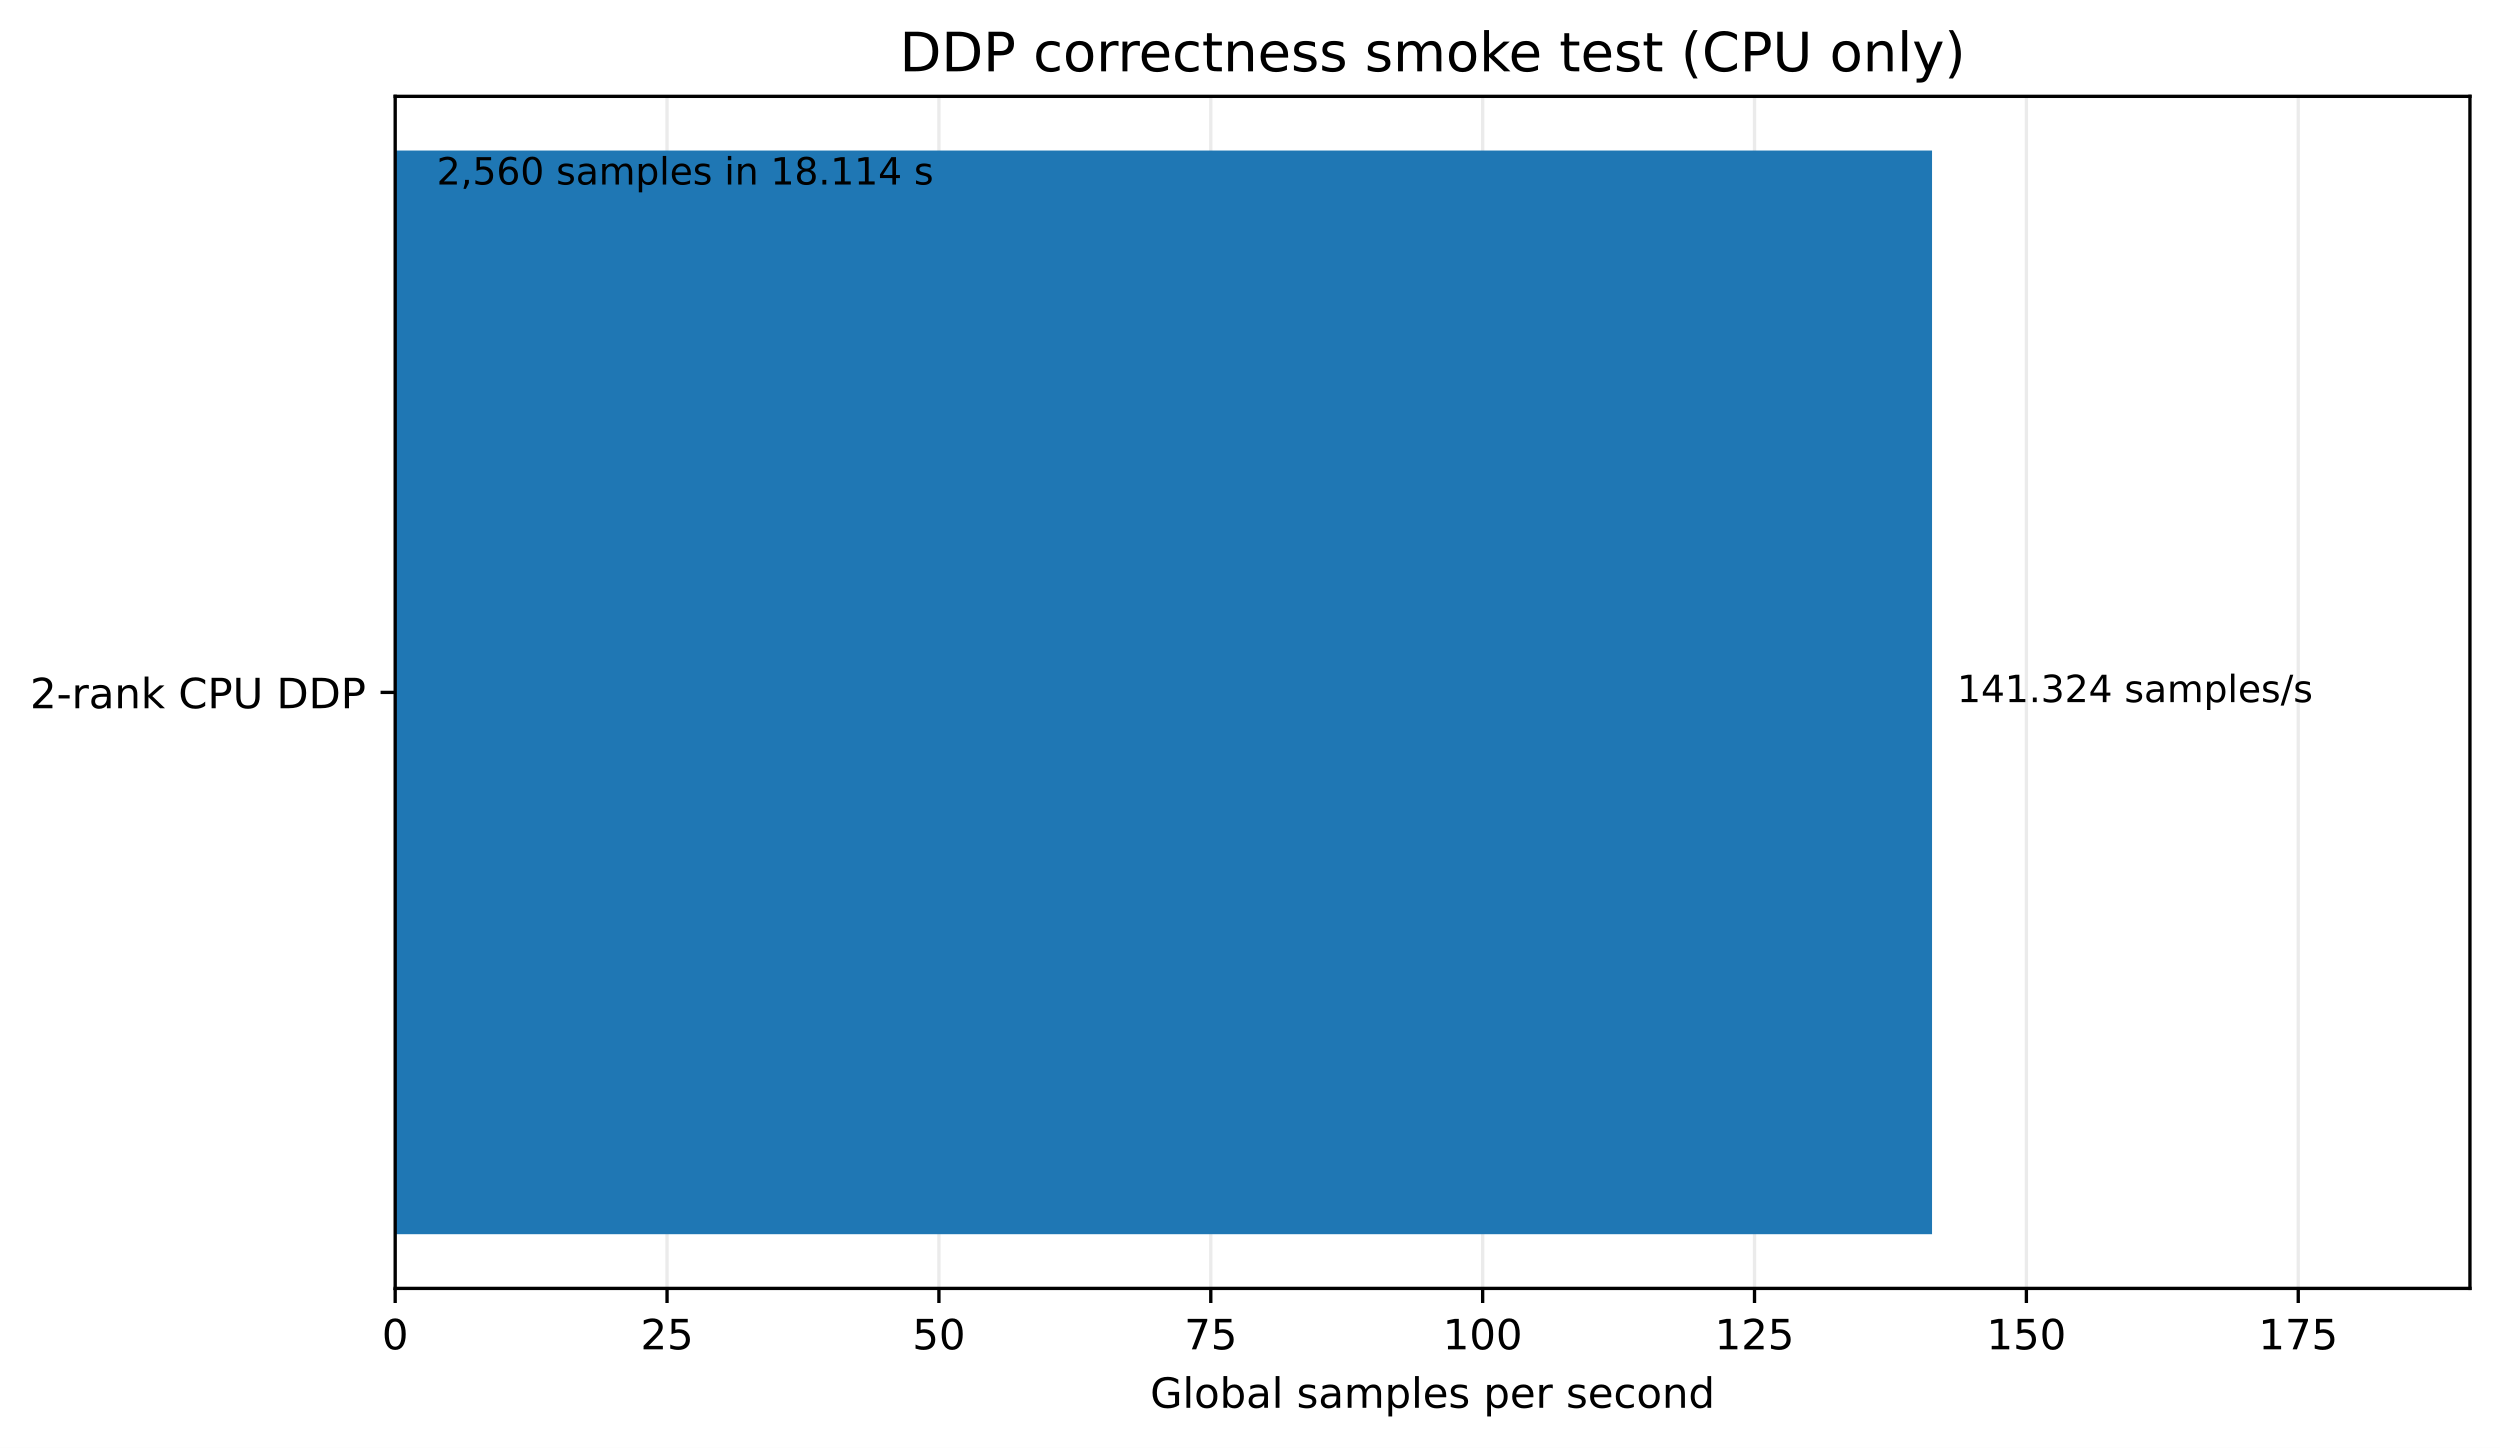
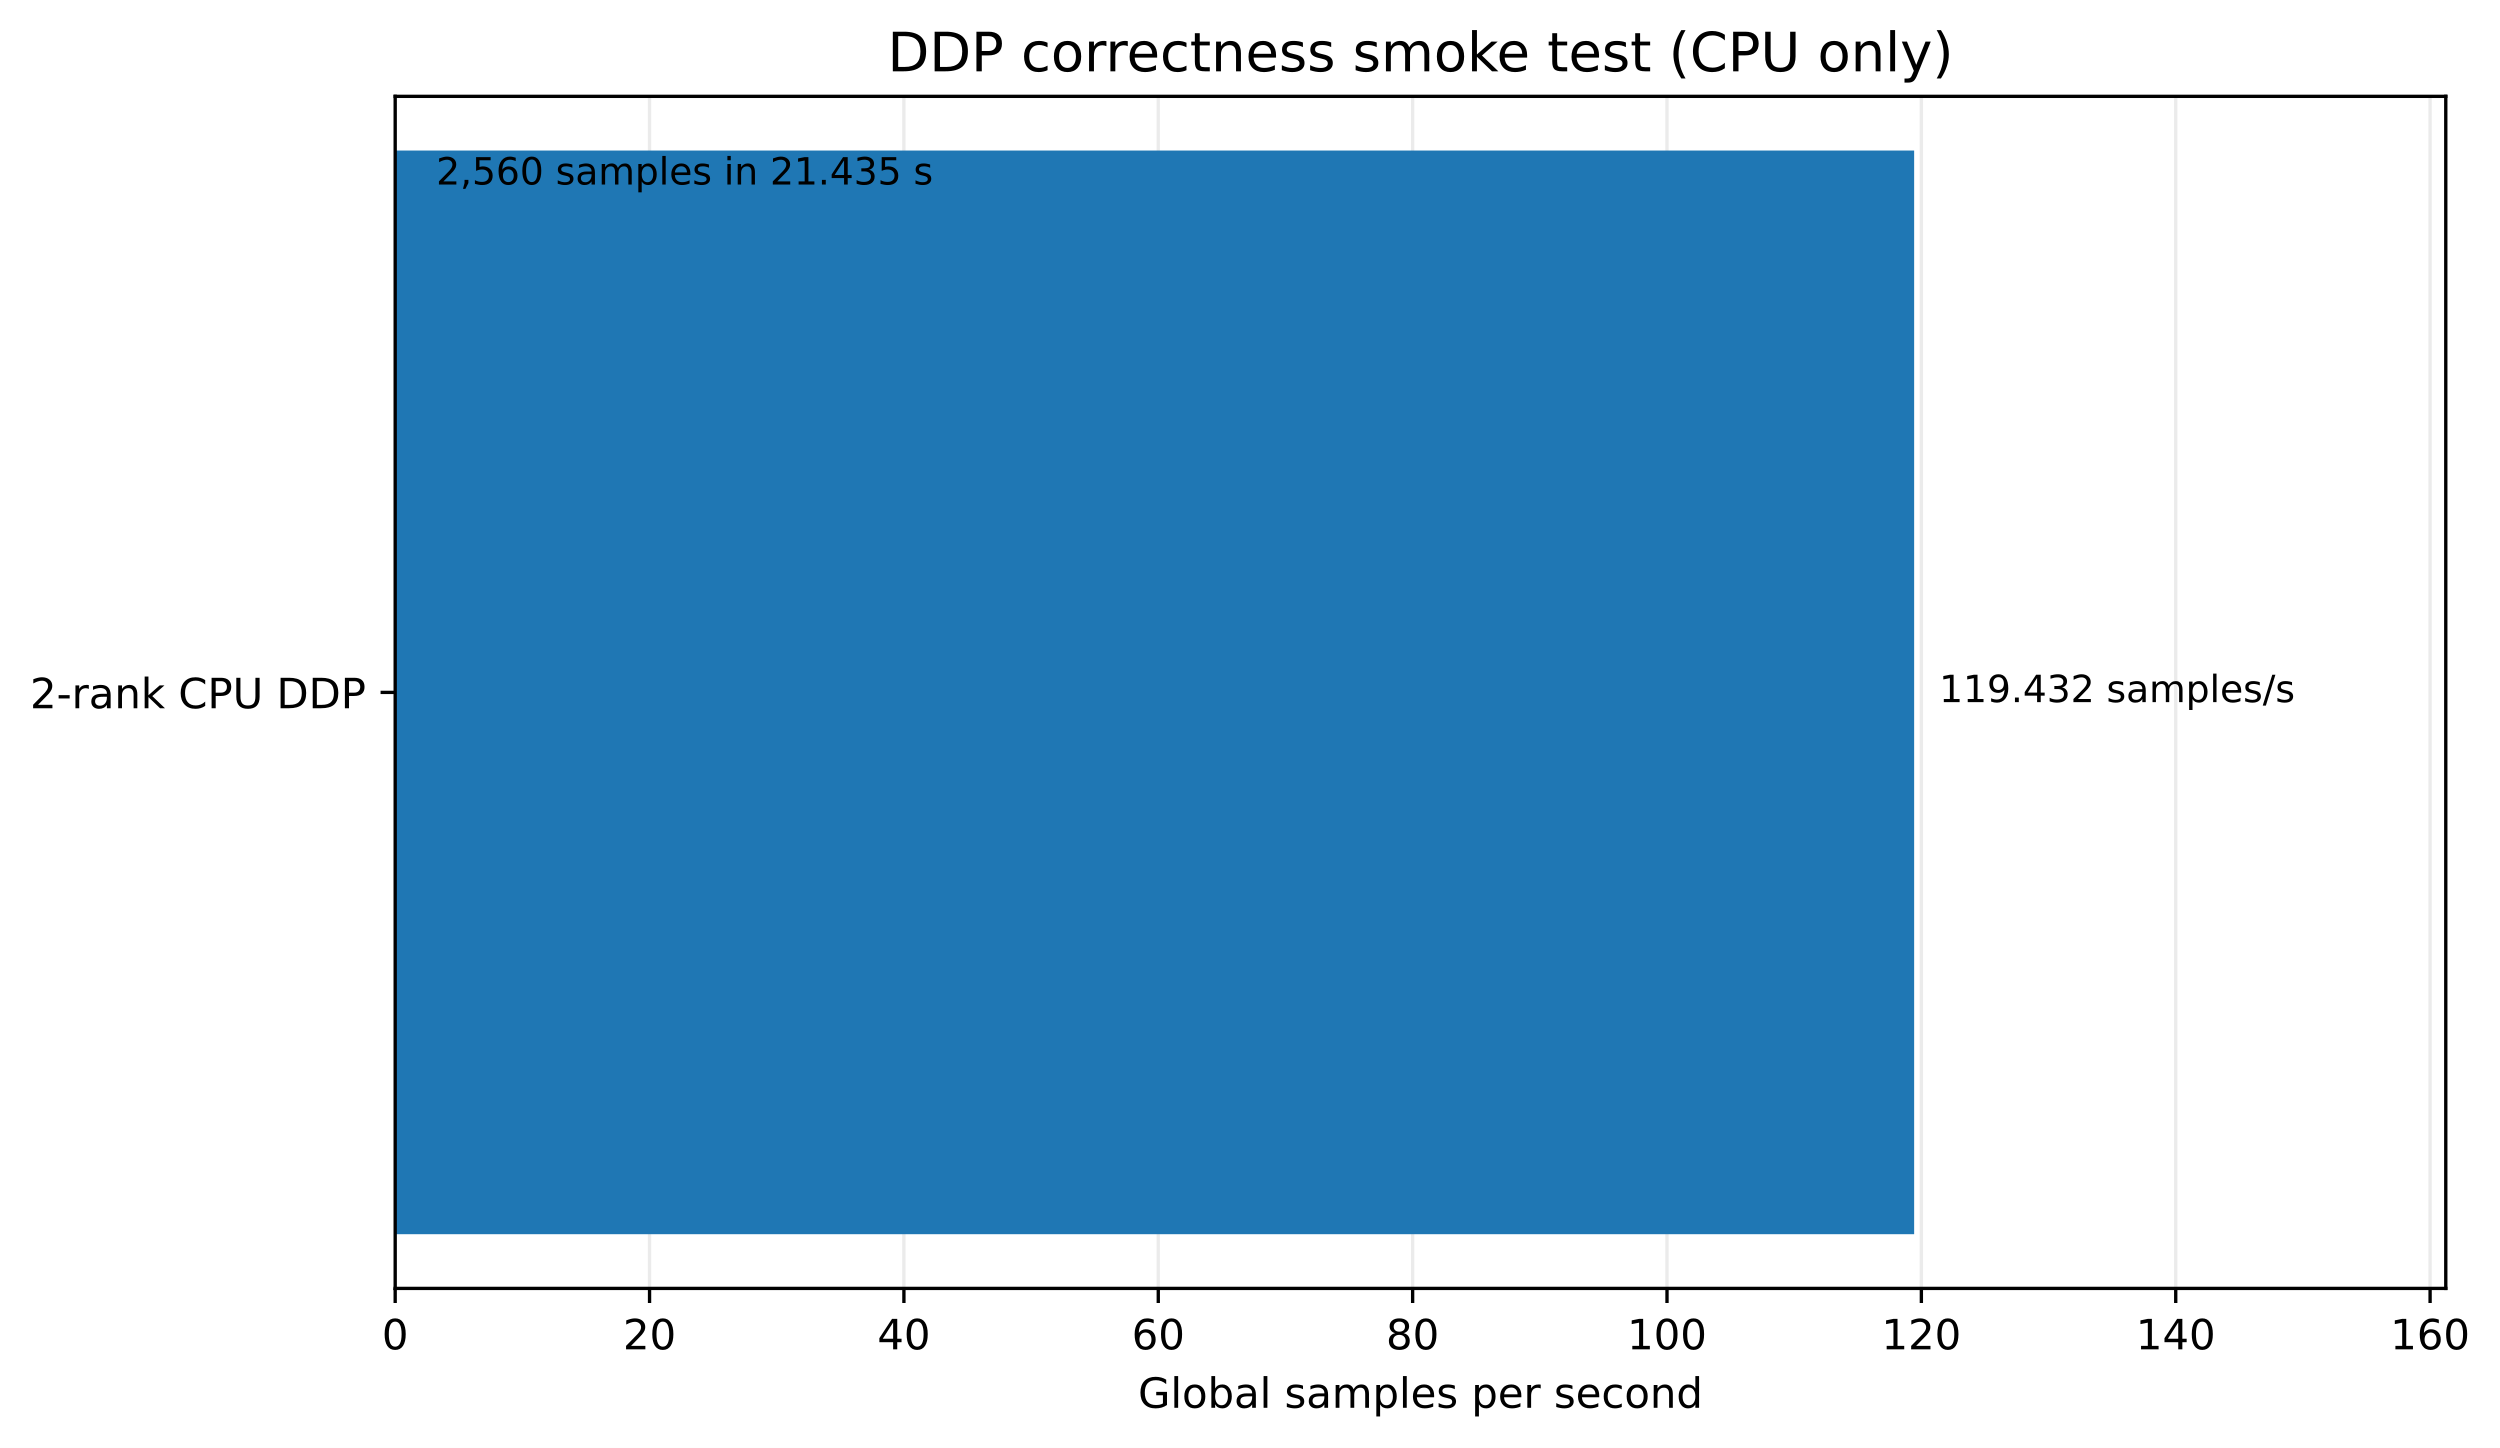
- <svg xmlns="http://www.w3.org/2000/svg" xmlns:xlink="http://www.w3.org/1999/xlink" width="598.8pt" height="346.8pt" viewBox="0 0 598.8 346.8" version="1.1">
+ <svg xmlns="http://www.w3.org/2000/svg" xmlns:xlink="http://www.w3.org/1999/xlink" width="598.798pt" height="346.8pt" viewBox="0 0 598.798 346.8" version="1.1">
  <defs>
    <style type="text/css">*{stroke-linejoin: round; stroke-linecap: butt}</style>
  </defs>
  <g id="figure_1">
    <g id="patch_1">
-       <path d="M 0 346.8  L 598.8 346.8  L 598.8 0  L 0 0  z " style="fill: #ffffff" />
+       <path d="M 0 346.8  L 598.798 346.8  L 598.798 0  L 0 0  z " style="fill: #ffffff" />
    </g>
    <g id="axes_1">
      <g id="patch_2">
-         <path d="M 94.655 308.599  L 591.6 308.599  L 591.6 23.078  L 94.655 23.078  z " style="fill: #ffffff" />
+         <path d="M 94.655 308.599  L 585.811 308.599  L 585.811 23.078  L 94.655 23.078  z " style="fill: #ffffff" />
      </g>
      <g id="matplotlib.axis_1">
        <g id="xtick_1">
          <g id="line2d_1">
-             <path d="M 94.655 308.599  L 94.655 23.078  " clip-path="url(#pb025937961)" style="fill: none; stroke: #b0b0b0; stroke-opacity: 0.25; stroke-width: 0.8; stroke-linecap: square" />
+             <path d="M 94.655 308.599  L 94.655 23.078  " clip-path="url(#p16bda07ec0)" style="fill: none; stroke: #b0b0b0; stroke-opacity: 0.25; stroke-width: 0.8; stroke-linecap: square" />
          </g>
          <g id="line2d_2">
            <defs>
              <path id="m85c63ea4f3" d="M 0 0  L 0 3.5  " style="stroke: #000000; stroke-width: 0.8" />
            </defs>
            <g>
              <use xlink:href="#m85c63ea4f3" x="94.655" y="308.599" style="stroke: #000000; stroke-width: 0.8" />
            </g>
          </g>
          <g id="text_1">
            <text style="font-size: 10px; font-family: 'DejaVu Sans', 'Bitstream Vera Sans', 'Computer Modern Sans Serif', 'Lucida Grande', 'Verdana', 'Geneva', 'Lucid', 'Arial', 'Helvetica', 'Avant Garde', sans-serif; text-anchor: middle" x="94.655" y="323.196" transform="rotate(-0 94.65469 323.1964)">0</text>
          </g>
        </g>
        <g id="xtick_2">
          <g id="line2d_3">
-             <path d="M 159.772 308.599  L 159.772 23.078  " clip-path="url(#pb025937961)" style="fill: none; stroke: #b0b0b0; stroke-opacity: 0.25; stroke-width: 0.8; stroke-linecap: square" />
+             <path d="M 155.58 308.599  L 155.58 23.078  " clip-path="url(#p16bda07ec0)" style="fill: none; stroke: #b0b0b0; stroke-opacity: 0.25; stroke-width: 0.8; stroke-linecap: square" />
          </g>
          <g id="line2d_4">
            <g>
-               <use xlink:href="#m85c63ea4f3" x="159.772" y="308.599" style="stroke: #000000; stroke-width: 0.8" />
+               <use xlink:href="#m85c63ea4f3" x="155.58" y="308.599" style="stroke: #000000; stroke-width: 0.8" />
            </g>
          </g>
          <g id="text_2">
-             <text style="font-size: 10px; font-family: 'DejaVu Sans', 'Bitstream Vera Sans', 'Computer Modern Sans Serif', 'Lucida Grande', 'Verdana', 'Geneva', 'Lucid', 'Arial', 'Helvetica', 'Avant Garde', sans-serif; text-anchor: middle" x="159.772" y="323.196" transform="rotate(-0 159.7722 323.1964)">25</text>
+             <text style="font-size: 10px; font-family: 'DejaVu Sans', 'Bitstream Vera Sans', 'Computer Modern Sans Serif', 'Lucida Grande', 'Verdana', 'Geneva', 'Lucid', 'Arial', 'Helvetica', 'Avant Garde', sans-serif; text-anchor: middle" x="155.58" y="323.196" transform="rotate(-0 155.5796 323.1964)">20</text>
          </g>
        </g>
        <g id="xtick_3">
          <g id="line2d_5">
-             <path d="M 224.89 308.599  L 224.89 23.078  " clip-path="url(#pb025937961)" style="fill: none; stroke: #b0b0b0; stroke-opacity: 0.25; stroke-width: 0.8; stroke-linecap: square" />
+             <path d="M 216.504 308.599  L 216.504 23.078  " clip-path="url(#p16bda07ec0)" style="fill: none; stroke: #b0b0b0; stroke-opacity: 0.25; stroke-width: 0.8; stroke-linecap: square" />
          </g>
          <g id="line2d_6">
            <g>
-               <use xlink:href="#m85c63ea4f3" x="224.89" y="308.599" style="stroke: #000000; stroke-width: 0.8" />
+               <use xlink:href="#m85c63ea4f3" x="216.504" y="308.599" style="stroke: #000000; stroke-width: 0.8" />
            </g>
          </g>
          <g id="text_3">
-             <text style="font-size: 10px; font-family: 'DejaVu Sans', 'Bitstream Vera Sans', 'Computer Modern Sans Serif', 'Lucida Grande', 'Verdana', 'Geneva', 'Lucid', 'Arial', 'Helvetica', 'Avant Garde', sans-serif; text-anchor: middle" x="224.89" y="323.196" transform="rotate(-0 224.8897 323.1964)">50</text>
+             <text style="font-size: 10px; font-family: 'DejaVu Sans', 'Bitstream Vera Sans', 'Computer Modern Sans Serif', 'Lucida Grande', 'Verdana', 'Geneva', 'Lucid', 'Arial', 'Helvetica', 'Avant Garde', sans-serif; text-anchor: middle" x="216.504" y="323.196" transform="rotate(-0 216.5045 323.1964)">40</text>
          </g>
        </g>
        <g id="xtick_4">
          <g id="line2d_7">
-             <path d="M 290.007 308.599  L 290.007 23.078  " clip-path="url(#pb025937961)" style="fill: none; stroke: #b0b0b0; stroke-opacity: 0.25; stroke-width: 0.8; stroke-linecap: square" />
+             <path d="M 277.429 308.599  L 277.429 23.078  " clip-path="url(#p16bda07ec0)" style="fill: none; stroke: #b0b0b0; stroke-opacity: 0.25; stroke-width: 0.8; stroke-linecap: square" />
          </g>
          <g id="line2d_8">
            <g>
-               <use xlink:href="#m85c63ea4f3" x="290.007" y="308.599" style="stroke: #000000; stroke-width: 0.8" />
+               <use xlink:href="#m85c63ea4f3" x="277.429" y="308.599" style="stroke: #000000; stroke-width: 0.8" />
            </g>
          </g>
          <g id="text_4">
-             <text style="font-size: 10px; font-family: 'DejaVu Sans', 'Bitstream Vera Sans', 'Computer Modern Sans Serif', 'Lucida Grande', 'Verdana', 'Geneva', 'Lucid', 'Arial', 'Helvetica', 'Avant Garde', sans-serif; text-anchor: middle" x="290.007" y="323.196" transform="rotate(-0 290.0072 323.1964)">75</text>
+             <text style="font-size: 10px; font-family: 'DejaVu Sans', 'Bitstream Vera Sans', 'Computer Modern Sans Serif', 'Lucida Grande', 'Verdana', 'Geneva', 'Lucid', 'Arial', 'Helvetica', 'Avant Garde', sans-serif; text-anchor: middle" x="277.429" y="323.196" transform="rotate(-0 277.4294 323.1964)">60</text>
          </g>
        </g>
        <g id="xtick_5">
          <g id="line2d_9">
-             <path d="M 355.125 308.599  L 355.125 23.078  " clip-path="url(#pb025937961)" style="fill: none; stroke: #b0b0b0; stroke-opacity: 0.25; stroke-width: 0.8; stroke-linecap: square" />
+             <path d="M 338.354 308.599  L 338.354 23.078  " clip-path="url(#p16bda07ec0)" style="fill: none; stroke: #b0b0b0; stroke-opacity: 0.25; stroke-width: 0.8; stroke-linecap: square" />
          </g>
          <g id="line2d_10">
            <g>
-               <use xlink:href="#m85c63ea4f3" x="355.125" y="308.599" style="stroke: #000000; stroke-width: 0.8" />
+               <use xlink:href="#m85c63ea4f3" x="338.354" y="308.599" style="stroke: #000000; stroke-width: 0.8" />
            </g>
          </g>
          <g id="text_5">
-             <text style="font-size: 10px; font-family: 'DejaVu Sans', 'Bitstream Vera Sans', 'Computer Modern Sans Serif', 'Lucida Grande', 'Verdana', 'Geneva', 'Lucid', 'Arial', 'Helvetica', 'Avant Garde', sans-serif; text-anchor: middle" x="355.125" y="323.196" transform="rotate(-0 355.1247 323.1964)">100</text>
+             <text style="font-size: 10px; font-family: 'DejaVu Sans', 'Bitstream Vera Sans', 'Computer Modern Sans Serif', 'Lucida Grande', 'Verdana', 'Geneva', 'Lucid', 'Arial', 'Helvetica', 'Avant Garde', sans-serif; text-anchor: middle" x="338.354" y="323.196" transform="rotate(-0 338.3543 323.1964)">80</text>
          </g>
        </g>
        <g id="xtick_6">
          <g id="line2d_11">
-             <path d="M 420.242 308.599  L 420.242 23.078  " clip-path="url(#pb025937961)" style="fill: none; stroke: #b0b0b0; stroke-opacity: 0.25; stroke-width: 0.8; stroke-linecap: square" />
+             <path d="M 399.279 308.599  L 399.279 23.078  " clip-path="url(#p16bda07ec0)" style="fill: none; stroke: #b0b0b0; stroke-opacity: 0.25; stroke-width: 0.8; stroke-linecap: square" />
          </g>
          <g id="line2d_12">
            <g>
-               <use xlink:href="#m85c63ea4f3" x="420.242" y="308.599" style="stroke: #000000; stroke-width: 0.8" />
+               <use xlink:href="#m85c63ea4f3" x="399.279" y="308.599" style="stroke: #000000; stroke-width: 0.8" />
            </g>
          </g>
          <g id="text_6">
-             <text style="font-size: 10px; font-family: 'DejaVu Sans', 'Bitstream Vera Sans', 'Computer Modern Sans Serif', 'Lucida Grande', 'Verdana', 'Geneva', 'Lucid', 'Arial', 'Helvetica', 'Avant Garde', sans-serif; text-anchor: middle" x="420.242" y="323.196" transform="rotate(-0 420.2423 323.1964)">125</text>
+             <text style="font-size: 10px; font-family: 'DejaVu Sans', 'Bitstream Vera Sans', 'Computer Modern Sans Serif', 'Lucida Grande', 'Verdana', 'Geneva', 'Lucid', 'Arial', 'Helvetica', 'Avant Garde', sans-serif; text-anchor: middle" x="399.279" y="323.196" transform="rotate(-0 399.2791 323.1964)">100</text>
          </g>
        </g>
        <g id="xtick_7">
          <g id="line2d_13">
-             <path d="M 485.36 308.599  L 485.36 23.078  " clip-path="url(#pb025937961)" style="fill: none; stroke: #b0b0b0; stroke-opacity: 0.25; stroke-width: 0.8; stroke-linecap: square" />
+             <path d="M 460.204 308.599  L 460.204 23.078  " clip-path="url(#p16bda07ec0)" style="fill: none; stroke: #b0b0b0; stroke-opacity: 0.25; stroke-width: 0.8; stroke-linecap: square" />
          </g>
          <g id="line2d_14">
            <g>
-               <use xlink:href="#m85c63ea4f3" x="485.36" y="308.599" style="stroke: #000000; stroke-width: 0.8" />
+               <use xlink:href="#m85c63ea4f3" x="460.204" y="308.599" style="stroke: #000000; stroke-width: 0.8" />
            </g>
          </g>
          <g id="text_7">
-             <text style="font-size: 10px; font-family: 'DejaVu Sans', 'Bitstream Vera Sans', 'Computer Modern Sans Serif', 'Lucida Grande', 'Verdana', 'Geneva', 'Lucid', 'Arial', 'Helvetica', 'Avant Garde', sans-serif; text-anchor: middle" x="485.36" y="323.196" transform="rotate(-0 485.3598 323.1964)">150</text>
+             <text style="font-size: 10px; font-family: 'DejaVu Sans', 'Bitstream Vera Sans', 'Computer Modern Sans Serif', 'Lucida Grande', 'Verdana', 'Geneva', 'Lucid', 'Arial', 'Helvetica', 'Avant Garde', sans-serif; text-anchor: middle" x="460.204" y="323.196" transform="rotate(-0 460.204 323.1964)">120</text>
          </g>
        </g>
        <g id="xtick_8">
          <g id="line2d_15">
-             <path d="M 550.477 308.599  L 550.477 23.078  " clip-path="url(#pb025937961)" style="fill: none; stroke: #b0b0b0; stroke-opacity: 0.25; stroke-width: 0.8; stroke-linecap: square" />
+             <path d="M 521.129 308.599  L 521.129 23.078  " clip-path="url(#p16bda07ec0)" style="fill: none; stroke: #b0b0b0; stroke-opacity: 0.25; stroke-width: 0.8; stroke-linecap: square" />
          </g>
          <g id="line2d_16">
            <g>
-               <use xlink:href="#m85c63ea4f3" x="550.477" y="308.599" style="stroke: #000000; stroke-width: 0.8" />
+               <use xlink:href="#m85c63ea4f3" x="521.129" y="308.599" style="stroke: #000000; stroke-width: 0.8" />
            </g>
          </g>
          <g id="text_8">
-             <text style="font-size: 10px; font-family: 'DejaVu Sans', 'Bitstream Vera Sans', 'Computer Modern Sans Serif', 'Lucida Grande', 'Verdana', 'Geneva', 'Lucid', 'Arial', 'Helvetica', 'Avant Garde', sans-serif; text-anchor: middle" x="550.477" y="323.196" transform="rotate(-0 550.4773 323.1964)">175</text>
+             <text style="font-size: 10px; font-family: 'DejaVu Sans', 'Bitstream Vera Sans', 'Computer Modern Sans Serif', 'Lucida Grande', 'Verdana', 'Geneva', 'Lucid', 'Arial', 'Helvetica', 'Avant Garde', sans-serif; text-anchor: middle" x="521.129" y="323.196" transform="rotate(-0 521.1289 323.1964)">140</text>
          </g>
        </g>
-         <g id="text_9">
-           <text style="font-size: 10px; font-family: 'DejaVu Sans', 'Bitstream Vera Sans', 'Computer Modern Sans Serif', 'Lucida Grande', 'Verdana', 'Geneva', 'Lucid', 'Arial', 'Helvetica', 'Avant Garde', sans-serif; text-anchor: middle" x="343.127" y="337.197" transform="rotate(-0 343.1271 337.1972)">Global samples per second</text>
+         <g id="xtick_9">
+           <g id="line2d_17">
+             <path d="M 582.054 308.599  L 582.054 23.078  " clip-path="url(#p16bda07ec0)" style="fill: none; stroke: #b0b0b0; stroke-opacity: 0.25; stroke-width: 0.8; stroke-linecap: square" />
+           </g>
+           <g id="line2d_18">
+             <g>
+               <use xlink:href="#m85c63ea4f3" x="582.054" y="308.599" style="stroke: #000000; stroke-width: 0.8" />
+             </g>
+           </g>
+           <g id="text_9">
+             <text style="font-size: 10px; font-family: 'DejaVu Sans', 'Bitstream Vera Sans', 'Computer Modern Sans Serif', 'Lucida Grande', 'Verdana', 'Geneva', 'Lucid', 'Arial', 'Helvetica', 'Avant Garde', sans-serif; text-anchor: middle" x="582.054" y="323.196" transform="rotate(-0 582.0538 323.1964)">160</text>
+           </g>
+         </g>
+         <g id="text_10">
+           <text style="font-size: 10px; font-family: 'DejaVu Sans', 'Bitstream Vera Sans', 'Computer Modern Sans Serif', 'Lucida Grande', 'Verdana', 'Geneva', 'Lucid', 'Arial', 'Helvetica', 'Avant Garde', sans-serif; text-anchor: middle" x="340.233" y="337.197" transform="rotate(-0 340.2326 337.1972)">Global samples per second</text>
        </g>
      </g>
      <g id="matplotlib.axis_2">
        <g id="ytick_1">
-           <g id="line2d_17">
+           <g id="line2d_19">
            <defs>
              <path id="m4f4d7c5165" d="M 0 0  L -3.5 0  " style="stroke: #000000; stroke-width: 0.8" />
            </defs>
            <g>
              <use xlink:href="#m4f4d7c5165" x="94.655" y="165.838" style="stroke: #000000; stroke-width: 0.8" />
            </g>
          </g>
-           <g id="text_10">
+           <g id="text_11">
            <text style="font-size: 10px; font-family: 'DejaVu Sans', 'Bitstream Vera Sans', 'Computer Modern Sans Serif', 'Lucida Grande', 'Verdana', 'Geneva', 'Lucid', 'Arial', 'Helvetica', 'Avant Garde', sans-serif; text-anchor: end" x="87.655" y="169.638" transform="rotate(-0 87.65469 169.6376)">2-rank CPU DDP</text>
          </g>
        </g>
      </g>
      <g id="patch_3">
-         <path d="M 94.655 295.621  L 462.762 295.621  L 462.762 36.056  L 94.655 36.056  z " clip-path="url(#pb025937961)" style="fill: #1f77b4" />
+         <path d="M 94.655 295.621  L 458.474 295.621  L 458.474 36.056  L 94.655 36.056  z " clip-path="url(#p16bda07ec0)" style="fill: #1f77b4" />
      </g>
      <g id="patch_4">
        <path d="M 94.655 308.599  L 94.655 23.078  " style="fill: none; stroke: #000000; stroke-width: 0.8; stroke-linejoin: miter; stroke-linecap: square" />
      </g>
      <g id="patch_5">
-         <path d="M 591.6 308.599  L 591.6 23.078  " style="fill: none; stroke: #000000; stroke-width: 0.8; stroke-linejoin: miter; stroke-linecap: square" />
+         <path d="M 585.811 308.599  L 585.811 23.078  " style="fill: none; stroke: #000000; stroke-width: 0.8; stroke-linejoin: miter; stroke-linecap: square" />
      </g>
      <g id="patch_6">
-         <path d="M 94.655 308.599  L 591.6 308.599  " style="fill: none; stroke: #000000; stroke-width: 0.8; stroke-linejoin: miter; stroke-linecap: square" />
+         <path d="M 94.655 308.599  L 585.811 308.599  " style="fill: none; stroke: #000000; stroke-width: 0.8; stroke-linejoin: miter; stroke-linecap: square" />
      </g>
      <g id="patch_7">
-         <path d="M 94.655 23.078  L 591.6 23.078  " style="fill: none; stroke: #000000; stroke-width: 0.8; stroke-linejoin: miter; stroke-linecap: square" />
-       </g>
-       <g id="text_11">
-         <text style="font-size: 9px; font-family: 'DejaVu Sans', 'Bitstream Vera Sans', 'Computer Modern Sans Serif', 'Lucida Grande', 'Verdana', 'Geneva', 'Lucid', 'Arial', 'Helvetica', 'Avant Garde', sans-serif; text-anchor: start" x="468.762" y="168.177" transform="rotate(-0 468.762 168.1766)">141.324 samples/s</text>
+         <path d="M 94.655 23.078  L 585.811 23.078  " style="fill: none; stroke: #000000; stroke-width: 0.8; stroke-linejoin: miter; stroke-linecap: square" />
      </g>
      <g id="text_12">
-         <text style="font-size: 9px; font-family: 'DejaVu Sans', 'Bitstream Vera Sans', 'Computer Modern Sans Serif', 'Lucida Grande', 'Verdana', 'Geneva', 'Lucid', 'Arial', 'Helvetica', 'Avant Garde', sans-serif; text-anchor: start" x="104.594" y="44.193" transform="rotate(-0 104.5936 44.1926)">2,560 samples in 18.114 s</text>
+         <text style="font-size: 9px; font-family: 'DejaVu Sans', 'Bitstream Vera Sans', 'Computer Modern Sans Serif', 'Lucida Grande', 'Verdana', 'Geneva', 'Lucid', 'Arial', 'Helvetica', 'Avant Garde', sans-serif; text-anchor: start" x="464.474" y="168.177" transform="rotate(-0 464.4739 168.1766)">119.432 samples/s</text>
      </g>
      <g id="text_13">
-         <text style="font-size: 13px; font-family: 'DejaVu Sans', 'Bitstream Vera Sans', 'Computer Modern Sans Serif', 'Lucida Grande', 'Verdana', 'Geneva', 'Lucid', 'Arial', 'Helvetica', 'Avant Garde', sans-serif; text-anchor: middle" x="343.127" y="17.078" transform="rotate(-0 343.1271 17.07797)">DDP correctness smoke test (CPU only)</text>
+         <text style="font-size: 9px; font-family: 'DejaVu Sans', 'Bitstream Vera Sans', 'Computer Modern Sans Serif', 'Lucida Grande', 'Verdana', 'Geneva', 'Lucid', 'Arial', 'Helvetica', 'Avant Garde', sans-serif; text-anchor: start" x="104.478" y="44.193" transform="rotate(-0 104.4778 44.1926)">2,560 samples in 21.435 s</text>
+       </g>
+       <g id="text_14">
+         <text style="font-size: 13px; font-family: 'DejaVu Sans', 'Bitstream Vera Sans', 'Computer Modern Sans Serif', 'Lucida Grande', 'Verdana', 'Geneva', 'Lucid', 'Arial', 'Helvetica', 'Avant Garde', sans-serif; text-anchor: middle" x="340.233" y="17.078" transform="rotate(-0 340.2326 17.07797)">DDP correctness smoke test (CPU only)</text>
      </g>
    </g>
  </g>
  <defs>
-     <clipPath id="pb025937961">
-       <rect x="94.655" y="23.078" width="496.945" height="285.521" />
+     <clipPath id="p16bda07ec0">
+       <rect x="94.655" y="23.078" width="491.156" height="285.521" />
    </clipPath>
  </defs>
</svg>
